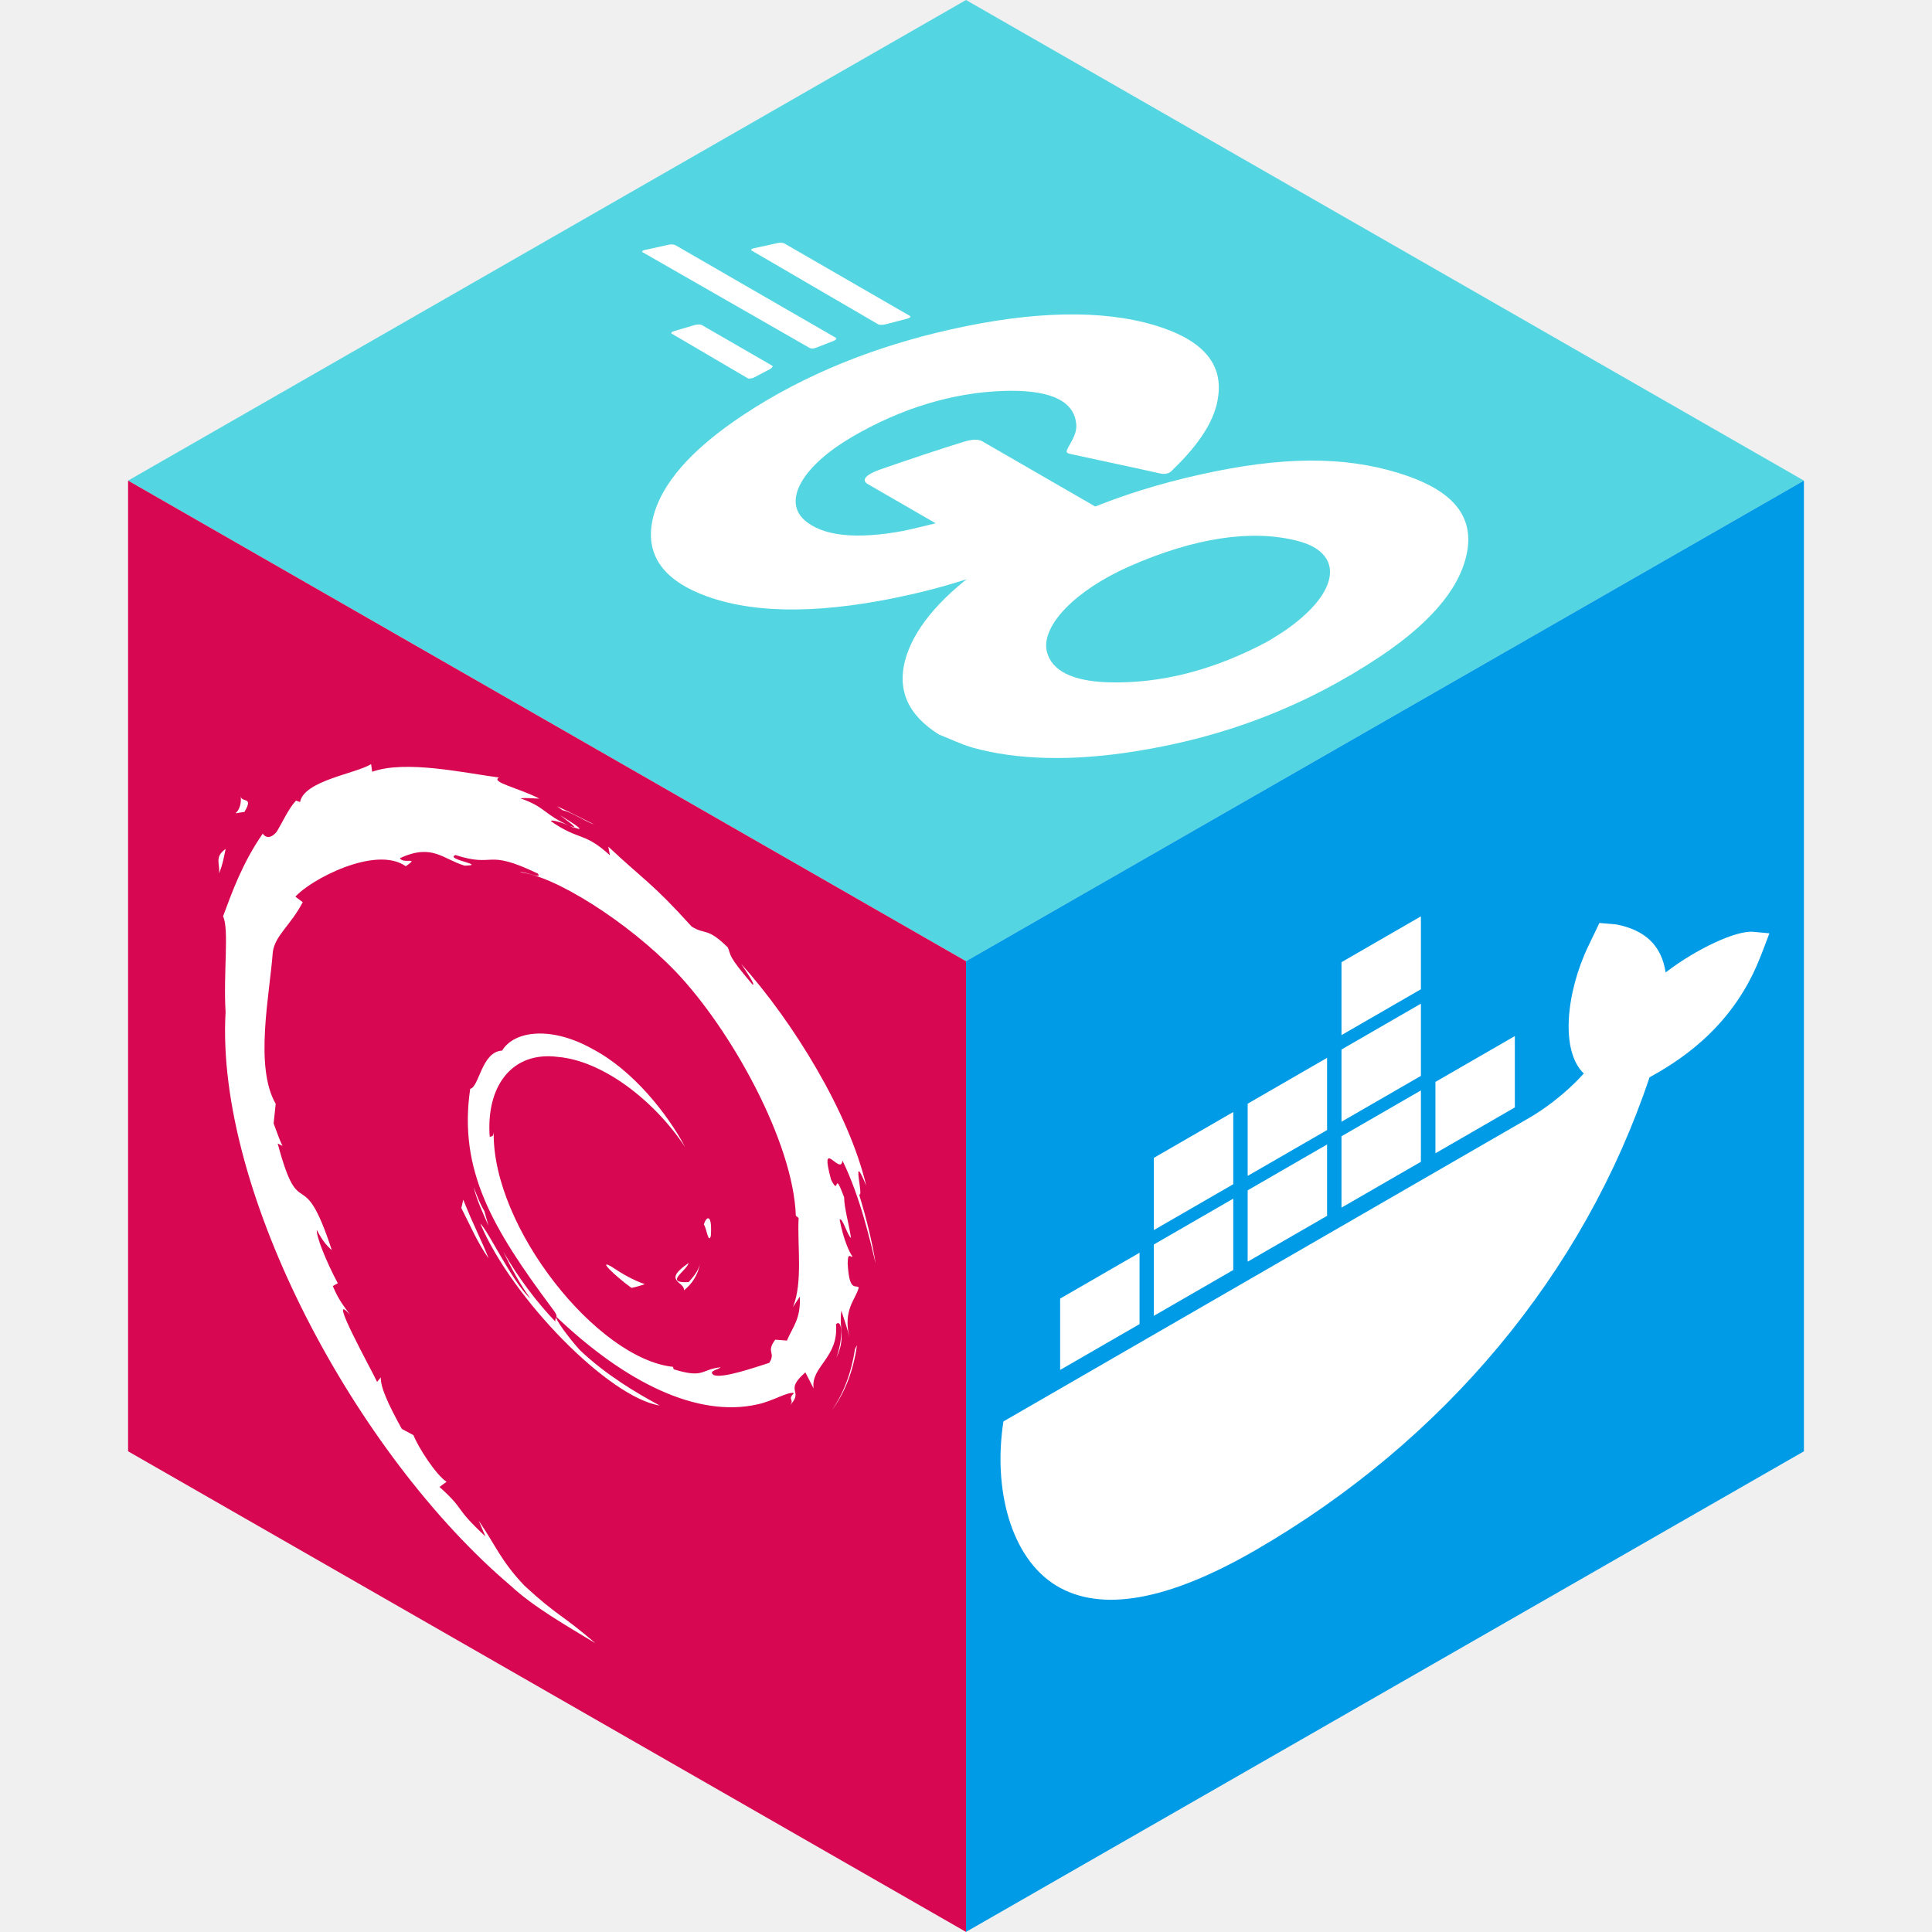
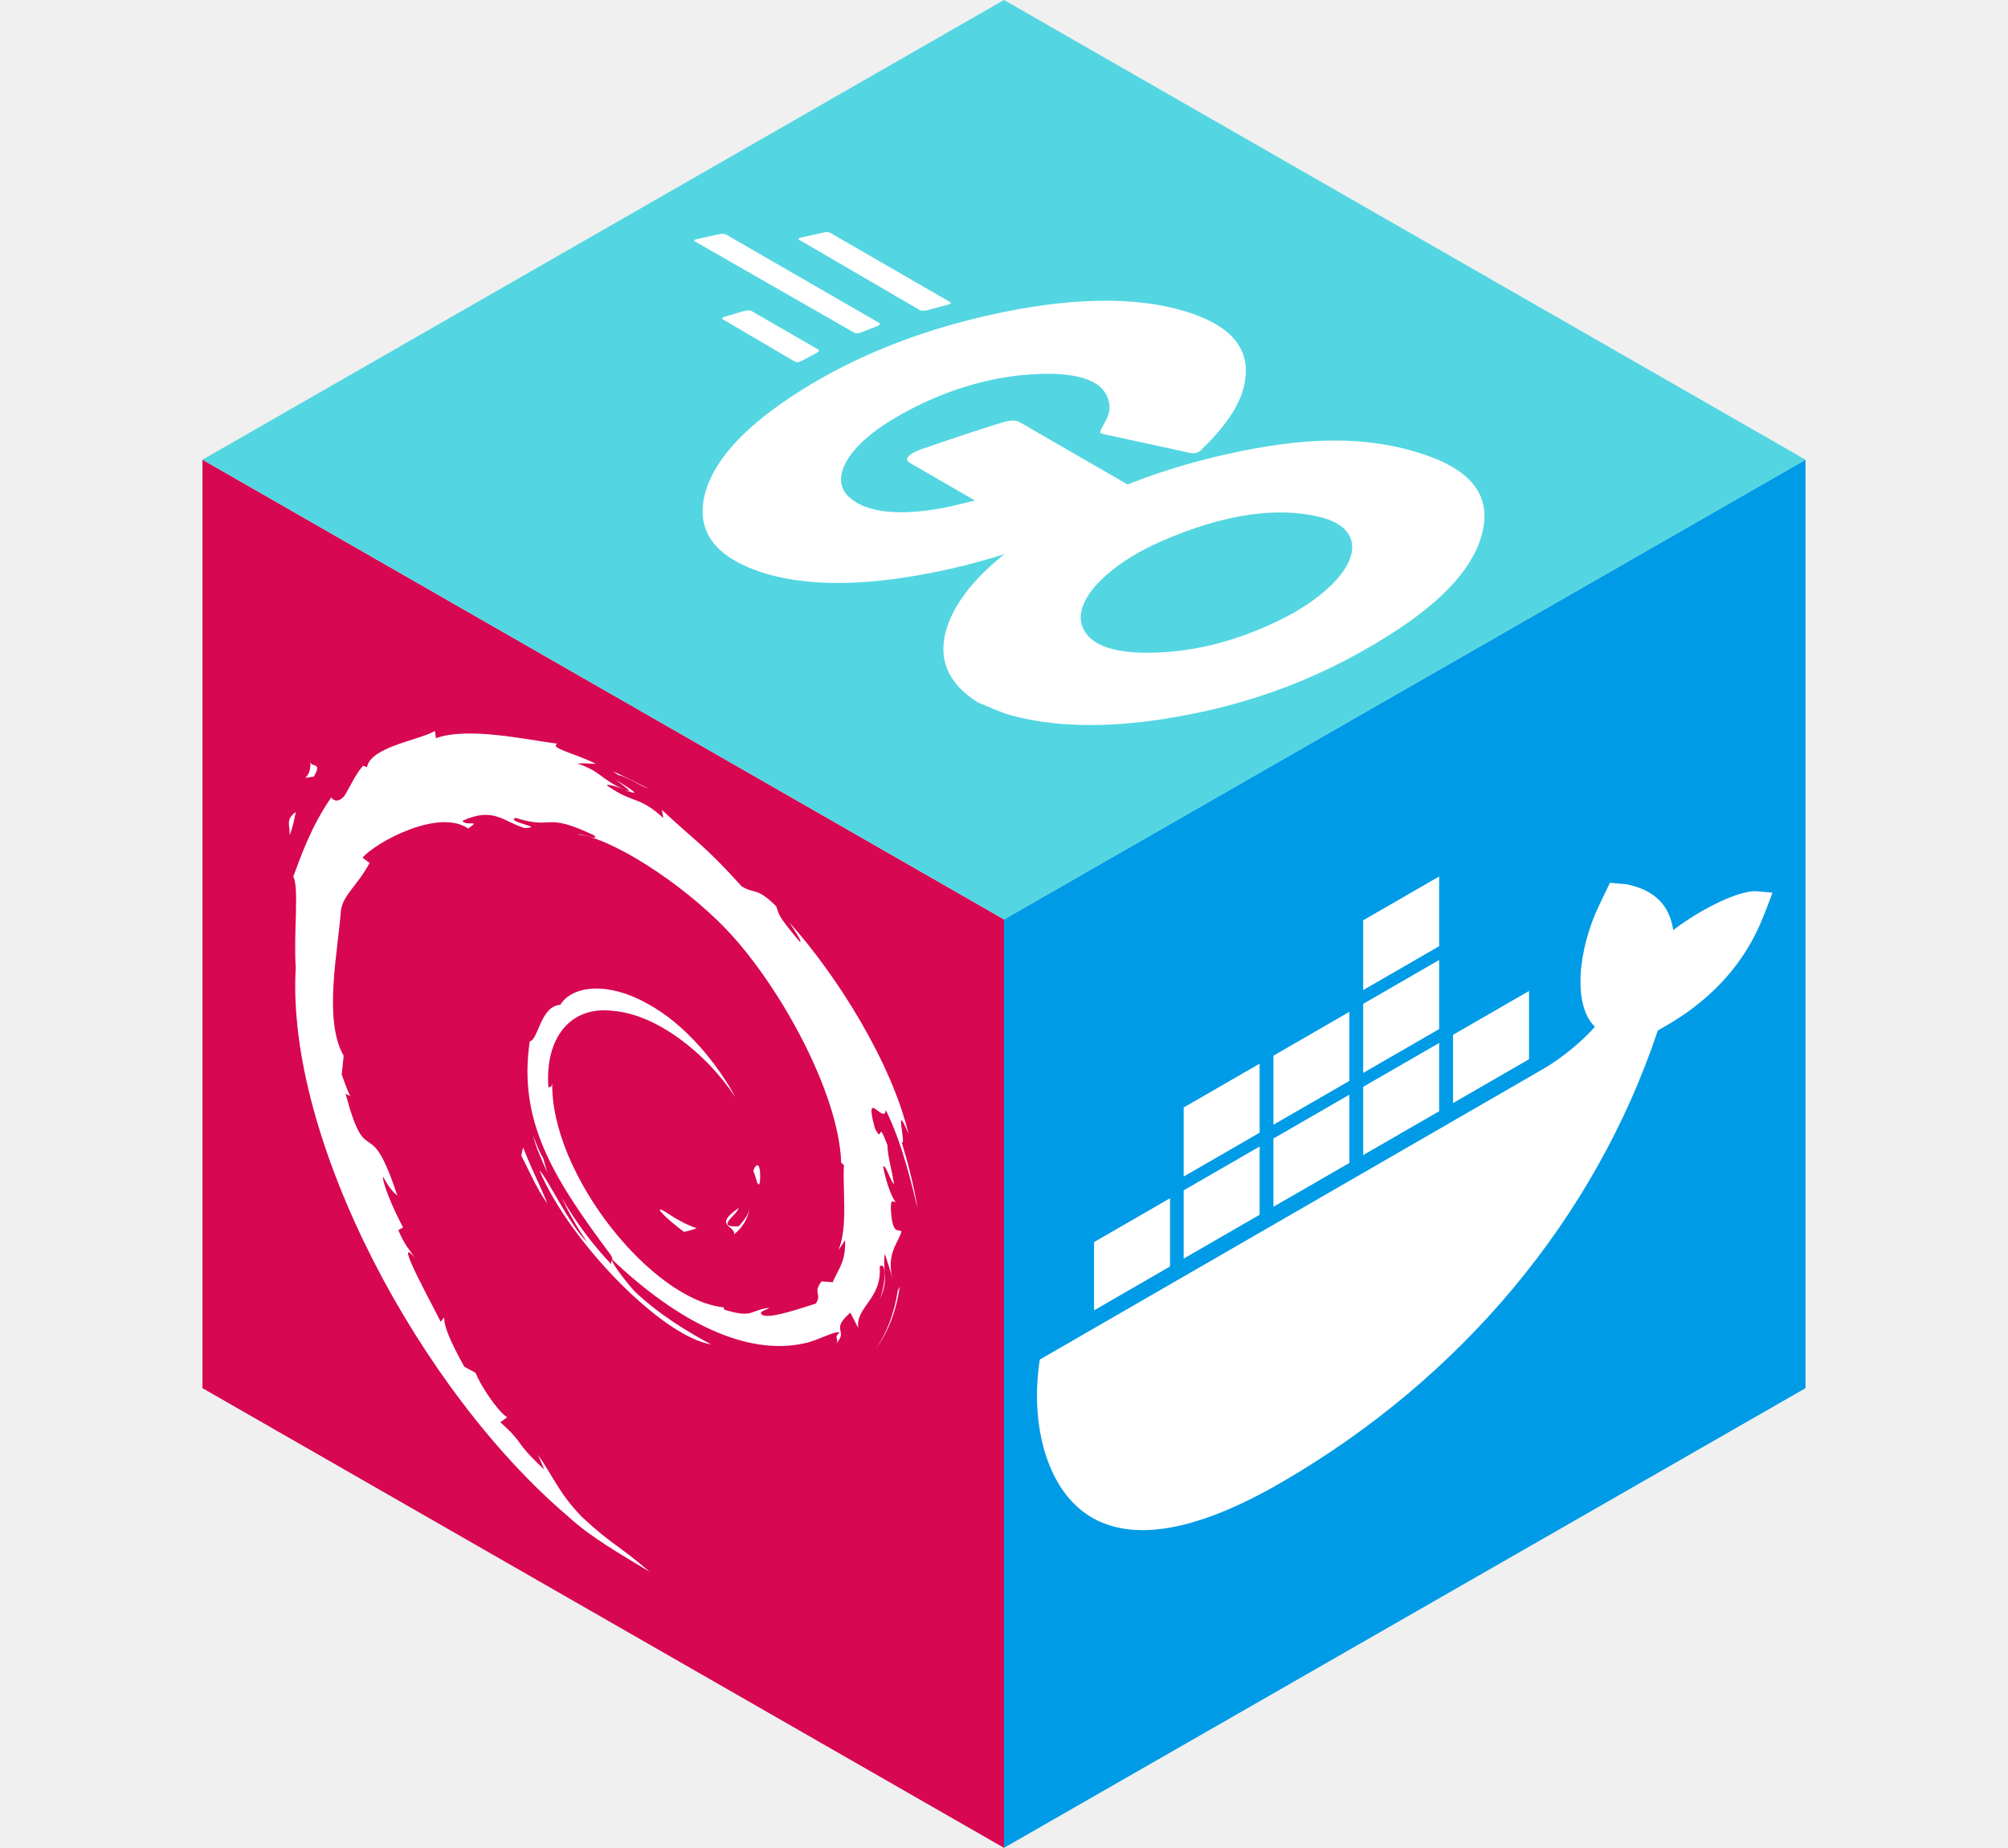
- <svg xmlns="http://www.w3.org/2000/svg" width="165.924mm" height="165.916mm" viewBox="0 0 587.918 587.89" id="svg2" version="1.1">
+ <svg xmlns="http://www.w3.org/2000/svg" width="109.092mm" height="100.4mm" viewBox="0 0 386.546 355.748" id="svg2" version="1.1">
  <defs id="defs4" />
-   <g id="layer1" transform="translate(874.9217,-223.6184)">
-     <path d="M -325.98,369.87 -580.963,223.618 -835.945,369.87 -580.963,516.123 Z" style="fill:#53d6e1;fill-opacity:1;stroke:none;stroke-width:19.6;stroke-linejoin:round;stroke-miterlimit:4;stroke-dasharray:none;stroke-opacity:0" id="path4410" />
-     <g id="g4518" transform="matrix(1.06881,0.6170779,-1.851234,1.06881,-501.9484,167.0277)" style="fill:#ffffff;fill-opacity:1;stroke:none;stroke-width:1.403;stroke-miterlimit:4;stroke-dasharray:none;stroke-opacity:1">
-       <g id="g4520" style="fill:#ffffff;fill-opacity:1;stroke:none;stroke-width:1.403;stroke-miterlimit:4;stroke-dasharray:none;stroke-opacity:1">
-         <g id="g4522" style="fill:#ffffff;fill-opacity:1;stroke:none;stroke-width:1.403;stroke-miterlimit:4;stroke-dasharray:none;stroke-opacity:1">
-           <g id="g4524" style="fill:#ffffff;fill-opacity:1;stroke:none;stroke-width:1.403;stroke-miterlimit:4;stroke-dasharray:none;stroke-opacity:1">
-             <path id="path4526" d="m 40.2,101.1 c -0.4,0 -0.5,-0.2 -0.3,-0.5 L 42,97.9 c 0.2,-0.3 0.7,-0.5 1.1,-0.5 l 35.7,0 c 0.4,0 0.5,0.3 0.3,0.6 l -1.7,2.6 c -0.2,0.3 -0.7,0.6 -1,0.6 l -36.2,-0.1 z" style="fill:#ffffff;fill-opacity:1;stroke:none;stroke-width:1.403;stroke-miterlimit:4;stroke-dasharray:none;stroke-opacity:1" />
+   <g id="layer1" transform="translate(784.2074,-300.047)">
+     <g id="g4208" transform="matrix(0.6051256,0,0,0.6051256,-239.3791,164.7298)">
+       <path id="path4412" style="fill:#d70751;fill-opacity:1;stroke:none;stroke-width:9.6;stroke-linejoin:round;stroke-miterlimit:4;stroke-dasharray:none;stroke-opacity:1" d="m -580.963,516.123 -254.983,-146.252 0,295.386 254.983,146.252 z" />
+       <path id="path4414" style="fill:#009be7;fill-opacity:1;stroke:none;stroke-width:5;stroke-linejoin:round;stroke-miterlimit:4;stroke-dasharray:none;stroke-opacity:0" d="m -325.98,369.871 -254.983,146.252 0,295.386 254.983,-146.252 z" />
+       <g id="g4171">
+         <path d="M -325.98,369.87 -580.963,223.618 -835.945,369.87 -580.963,516.123 Z" style="fill:#53d6e1;fill-opacity:1;stroke:none;stroke-width:19.6;stroke-linejoin:round;stroke-miterlimit:4;stroke-dasharray:none;stroke-opacity:0" id="path4410" />
+         <g id="g4518" transform="matrix(1.06881,0.6170779,-1.851234,1.06881,-501.9484,167.0277)" style="fill:#ffffff;fill-opacity:1;stroke:none;stroke-width:1.403;stroke-miterlimit:4;stroke-dasharray:none;stroke-opacity:1">
+           <g id="g4520" style="fill:#ffffff;fill-opacity:1;stroke:none;stroke-width:1.403;stroke-miterlimit:4;stroke-dasharray:none;stroke-opacity:1">
+             <g id="g4522" style="fill:#ffffff;fill-opacity:1;stroke:none;stroke-width:1.403;stroke-miterlimit:4;stroke-dasharray:none;stroke-opacity:1">
+               <g id="g4524" style="fill:#ffffff;fill-opacity:1;stroke:none;stroke-width:1.403;stroke-miterlimit:4;stroke-dasharray:none;stroke-opacity:1">
+                 <path id="path4526" d="m 40.2,101.1 c -0.4,0 -0.5,-0.2 -0.3,-0.5 L 42,97.9 c 0.2,-0.3 0.7,-0.5 1.1,-0.5 l 35.7,0 c 0.4,0 0.5,0.3 0.3,0.6 l -1.7,2.6 c -0.2,0.3 -0.7,0.6 -1,0.6 l -36.2,-0.1 z" style="fill:#ffffff;fill-opacity:1;stroke:none;stroke-width:1.403;stroke-miterlimit:4;stroke-dasharray:none;stroke-opacity:1" />
+               </g>
+             </g>
          </g>
-         </g>
-       </g>
-       <g id="g4528" style="fill:#ffffff;fill-opacity:1;stroke:none;stroke-width:1.403;stroke-miterlimit:4;stroke-dasharray:none;stroke-opacity:1">
-         <g id="g4530" style="fill:#ffffff;fill-opacity:1;stroke:none;stroke-width:1.403;stroke-miterlimit:4;stroke-dasharray:none;stroke-opacity:1">
-           <g id="g4532" style="fill:#ffffff;fill-opacity:1;stroke:none;stroke-width:1.403;stroke-miterlimit:4;stroke-dasharray:none;stroke-opacity:1">
-             <path id="path4534" d="m 25.1,110.3 c -0.4,0 -0.5,-0.2 -0.3,-0.5 l 2.1,-2.7 c 0.2,-0.3 0.7,-0.5 1.1,-0.5 l 45.6,0 c 0.4,0 0.6,0.3 0.5,0.6 l -0.8,2.4 c -0.1,0.4 -0.5,0.6 -0.9,0.6 l -47.3,0.1 z" style="fill:#ffffff;fill-opacity:1;stroke:none;stroke-width:1.403;stroke-miterlimit:4;stroke-dasharray:none;stroke-opacity:1" />
+           <g id="g4528" style="fill:#ffffff;fill-opacity:1;stroke:none;stroke-width:1.403;stroke-miterlimit:4;stroke-dasharray:none;stroke-opacity:1">
+             <g id="g4530" style="fill:#ffffff;fill-opacity:1;stroke:none;stroke-width:1.403;stroke-miterlimit:4;stroke-dasharray:none;stroke-opacity:1">
+               <g id="g4532" style="fill:#ffffff;fill-opacity:1;stroke:none;stroke-width:1.403;stroke-miterlimit:4;stroke-dasharray:none;stroke-opacity:1">
+                 <path id="path4534" d="m 25.1,110.3 c -0.4,0 -0.5,-0.2 -0.3,-0.5 l 2.1,-2.7 c 0.2,-0.3 0.7,-0.5 1.1,-0.5 l 45.6,0 c 0.4,0 0.6,0.3 0.5,0.6 l -0.8,2.4 c -0.1,0.4 -0.5,0.6 -0.9,0.6 l -47.3,0.1 z" style="fill:#ffffff;fill-opacity:1;stroke:none;stroke-width:1.403;stroke-miterlimit:4;stroke-dasharray:none;stroke-opacity:1" />
+               </g>
+             </g>
          </g>
-         </g>
-       </g>
-       <g id="g4536" style="fill:#ffffff;fill-opacity:1;stroke:none;stroke-width:1.403;stroke-miterlimit:4;stroke-dasharray:none;stroke-opacity:1">
-         <g id="g4538" style="fill:#ffffff;fill-opacity:1;stroke:none;stroke-width:1.403;stroke-miterlimit:4;stroke-dasharray:none;stroke-opacity:1">
-           <g id="g4540" style="fill:#ffffff;fill-opacity:1;stroke:none;stroke-width:1.403;stroke-miterlimit:4;stroke-dasharray:none;stroke-opacity:1">
-             <path id="path4542" d="m 49.3,119.5 c -0.4,0 -0.5,-0.3 -0.3,-0.6 l 1.4,-2.5 c 0.2,-0.3 0.6,-0.6 1,-0.6 l 20,0 c 0.4,0 0.6,0.3 0.6,0.7 l -0.2,2.4 c 0,0.4 -0.4,0.7 -0.7,0.7 l -21.8,-0.1 z" style="fill:#ffffff;fill-opacity:1;stroke:none;stroke-width:1.403;stroke-miterlimit:4;stroke-dasharray:none;stroke-opacity:1" />
+           <g id="g4536" style="fill:#ffffff;fill-opacity:1;stroke:none;stroke-width:1.403;stroke-miterlimit:4;stroke-dasharray:none;stroke-opacity:1">
+             <g id="g4538" style="fill:#ffffff;fill-opacity:1;stroke:none;stroke-width:1.403;stroke-miterlimit:4;stroke-dasharray:none;stroke-opacity:1">
+               <g id="g4540" style="fill:#ffffff;fill-opacity:1;stroke:none;stroke-width:1.403;stroke-miterlimit:4;stroke-dasharray:none;stroke-opacity:1">
+                 <path id="path4542" d="m 49.3,119.5 c -0.4,0 -0.5,-0.3 -0.3,-0.6 l 1.4,-2.5 c 0.2,-0.3 0.6,-0.6 1,-0.6 l 20,0 c 0.4,0 0.6,0.3 0.6,0.7 l -0.2,2.4 c 0,0.4 -0.4,0.7 -0.7,0.7 l -21.8,-0.1 z" style="fill:#ffffff;fill-opacity:1;stroke:none;stroke-width:1.403;stroke-miterlimit:4;stroke-dasharray:none;stroke-opacity:1" />
+               </g>
+             </g>
          </g>
-         </g>
-       </g>
-       <g id="g4544" style="fill:#ffffff;fill-opacity:1;stroke:none;stroke-width:1.403;stroke-miterlimit:4;stroke-dasharray:none;stroke-opacity:1">
-         <g id="CXHf1q_5_" style="fill:#ffffff;fill-opacity:1;stroke:none;stroke-width:1.403;stroke-miterlimit:4;stroke-dasharray:none;stroke-opacity:1">
-           <g id="g4547" style="fill:#ffffff;fill-opacity:1;stroke:none;stroke-width:1.403;stroke-miterlimit:4;stroke-dasharray:none;stroke-opacity:1">
-             <g id="g4549" style="fill:#ffffff;fill-opacity:1;stroke:none;stroke-width:1.403;stroke-miterlimit:4;stroke-dasharray:none;stroke-opacity:1">
-               <path id="path4551" d="m 153.1,99.3 c -6.3,1.6 -10.6,2.8 -16.8,4.4 -1.5,0.4 -1.6,0.5 -2.9,-1 -1.5,-1.7 -2.6,-2.8 -4.7,-3.8 -6.3,-3.1 -12.4,-2.2 -18.1,1.5 -6.8,4.4 -10.3,10.9 -10.2,19 0.1,8 5.6,14.6 13.5,15.7 6.8,0.9 12.5,-1.5 17,-6.6 0.9,-1.1 1.7,-2.3 2.7,-3.7 -3.6,0 -8.1,0 -19.3,0 -2.1,0 -2.6,-1.3 -1.9,-3 1.3,-3.1 3.7,-8.3 5.1,-10.9 0.3,-0.6 1,-1.6 2.5,-1.6 5.1,0 23.9,0 36.4,0 -0.2,2.7 -0.2,5.4 -0.6,8.1 -1.1,7.2 -3.8,13.8 -8.2,19.6 -7.2,9.5 -16.6,15.4 -28.5,17 -9.8,1.3 -18.9,-0.6 -26.9,-6.6 -7.4,-5.6 -11.6,-13 -12.7,-22.2 -1.3,-10.9 1.9,-20.7 8.5,-29.3 7.1,-9.3 16.5,-15.2 28,-17.3 9.4,-1.7 18.4,-0.6 26.5,4.9 5.3,3.5 9.1,8.3 11.6,14.1 0.6,0.9 0.2,1.4 -1,1.7 z" style="fill:#ffffff;fill-opacity:1;stroke:none;stroke-width:1.403;stroke-miterlimit:4;stroke-dasharray:none;stroke-opacity:1" />
-             </g>
-             <g id="g4553" style="fill:#ffffff;fill-opacity:1;stroke:none;stroke-width:1.403;stroke-miterlimit:4;stroke-dasharray:none;stroke-opacity:1">
-               <path id="path4555" d="m 186.2,154.6 c -9.1,-0.2 -17.4,-2.8 -24.4,-8.8 -5.9,-5.1 -9.6,-11.6 -10.8,-19.3 -1.8,-11.3 1.3,-21.3 8.1,-30.2 7.3,-9.6 16.1,-14.6 28,-16.7 10.2,-1.8 19.8,-0.8 28.5,5.1 7.9,5.4 12.8,12.7 14.1,22.3 1.7,13.5 -2.2,24.5 -11.5,33.9 -6.6,6.7 -14.7,10.9 -24,12.8 -2.7,0.5 -5.4,0.6 -8,0.9 z M 210,114.2 c -0.1,-1.3 -0.1,-2.3 -0.3,-3.3 -1.8,-9.9 -10.9,-15.5 -20.4,-13.3 -9.3,2.1 -15.3,8 -17.5,17.4 -1.8,7.8 2,15.7 9.2,18.9 5.5,2.4 11,2.1 16.3,-0.6 7.9,-4.1 12.2,-10.5 12.7,-19.1 z" style="fill:#ffffff;fill-opacity:1;stroke:none;stroke-width:1.403;stroke-miterlimit:4;stroke-dasharray:none;stroke-opacity:1" />
+           <g id="g4544" style="fill:#ffffff;fill-opacity:1;stroke:none;stroke-width:1.403;stroke-miterlimit:4;stroke-dasharray:none;stroke-opacity:1">
+             <g id="CXHf1q_5_" style="fill:#ffffff;fill-opacity:1;stroke:none;stroke-width:1.403;stroke-miterlimit:4;stroke-dasharray:none;stroke-opacity:1">
+               <g id="g4547" style="fill:#ffffff;fill-opacity:1;stroke:none;stroke-width:1.403;stroke-miterlimit:4;stroke-dasharray:none;stroke-opacity:1">
+                 <g id="g4549" style="fill:#ffffff;fill-opacity:1;stroke:none;stroke-width:1.403;stroke-miterlimit:4;stroke-dasharray:none;stroke-opacity:1">
+                   <path id="path4551" d="m 153.1,99.3 c -6.3,1.6 -10.6,2.8 -16.8,4.4 -1.5,0.4 -1.6,0.5 -2.9,-1 -1.5,-1.7 -2.6,-2.8 -4.7,-3.8 -6.3,-3.1 -12.4,-2.2 -18.1,1.5 -6.8,4.4 -10.3,10.9 -10.2,19 0.1,8 5.6,14.6 13.5,15.7 6.8,0.9 12.5,-1.5 17,-6.6 0.9,-1.1 1.7,-2.3 2.7,-3.7 -3.6,0 -8.1,0 -19.3,0 -2.1,0 -2.6,-1.3 -1.9,-3 1.3,-3.1 3.7,-8.3 5.1,-10.9 0.3,-0.6 1,-1.6 2.5,-1.6 5.1,0 23.9,0 36.4,0 -0.2,2.7 -0.2,5.4 -0.6,8.1 -1.1,7.2 -3.8,13.8 -8.2,19.6 -7.2,9.5 -16.6,15.4 -28.5,17 -9.8,1.3 -18.9,-0.6 -26.9,-6.6 -7.4,-5.6 -11.6,-13 -12.7,-22.2 -1.3,-10.9 1.9,-20.7 8.5,-29.3 7.1,-9.3 16.5,-15.2 28,-17.3 9.4,-1.7 18.4,-0.6 26.5,4.9 5.3,3.5 9.1,8.3 11.6,14.1 0.6,0.9 0.2,1.4 -1,1.7 z" style="fill:#ffffff;fill-opacity:1;stroke:none;stroke-width:1.403;stroke-miterlimit:4;stroke-dasharray:none;stroke-opacity:1" />
+                 </g>
+                 <g id="g4553" style="fill:#ffffff;fill-opacity:1;stroke:none;stroke-width:1.403;stroke-miterlimit:4;stroke-dasharray:none;stroke-opacity:1">
+                   <path id="path4555" d="m 186.2,154.6 c -9.1,-0.2 -17.4,-2.8 -24.4,-8.8 -5.9,-5.1 -9.6,-11.6 -10.8,-19.3 -1.8,-11.3 1.3,-21.3 8.1,-30.2 7.3,-9.6 16.1,-14.6 28,-16.7 10.2,-1.8 19.8,-0.8 28.5,5.1 7.9,5.4 12.8,12.7 14.1,22.3 1.7,13.5 -2.2,24.5 -11.5,33.9 -6.6,6.7 -14.7,10.9 -24,12.8 -2.7,0.5 -5.4,0.6 -8,0.9 z M 210,114.2 c -0.1,-1.3 -0.1,-2.3 -0.3,-3.3 -1.8,-9.9 -10.9,-15.5 -20.4,-13.3 -9.3,2.1 -15.3,8 -17.5,17.4 -1.8,7.8 2,15.7 9.2,18.9 5.5,2.4 11,2.1 16.3,-0.6 7.9,-4.1 12.2,-10.5 12.7,-19.1 z" style="fill:#ffffff;fill-opacity:1;stroke:none;stroke-width:1.403;stroke-miterlimit:4;stroke-dasharray:none;stroke-opacity:1" />
+                 </g>
+               </g>
            </g>
          </g>
        </g>
+         <g id="g5105" transform="matrix(1,0.5773503,0,1,-753.452,509.7126)" style="fill:#ffffff;fill-opacity:1;stroke:none;stroke-width:9.6;stroke-miterlimit:4;stroke-dasharray:none;stroke-opacity:1">
+           <path id="path5107" d="m 64.525,62.053 c -4.125,0.058 0.78,2.125 6.165,2.954 1.488,-1.161 2.838,-2.336 4.04,-3.479 -3.354,0.821 -6.765,0.838 -10.205,0.525" style="fill:#ffffff;fill-opacity:1;stroke:none;stroke-width:9.6;stroke-miterlimit:4;stroke-dasharray:none;stroke-opacity:1" />
+           <path id="path5109" d="m 86.665,56.533 c 2.457,-3.389 4.246,-7.102 4.878,-10.939 -0.551,2.736 -2.035,5.099 -3.435,7.592 -7.711,4.854 -0.726,-2.883 -0.004,-5.824 -8.29,10.436 -1.138,6.257 -1.439,9.171" style="fill:#ffffff;fill-opacity:1;stroke:none;stroke-width:9.6;stroke-miterlimit:4;stroke-dasharray:none;stroke-opacity:1" />
+           <path id="path5111" d="m 94.839,35.268 c 0.497,-7.428 -1.462,-5.08 -2.121,-2.245 0.766,0.4 1.377,5.237 2.121,2.245" style="fill:#ffffff;fill-opacity:1;stroke:none;stroke-width:9.6;stroke-miterlimit:4;stroke-dasharray:none;stroke-opacity:1" />
+           <path id="path5113" d="m 48.883,-66.264 c 2.201,0.395 4.757,0.698 4.398,1.224 2.407,-0.528 2.954,-1.015 -4.398,-1.224" style="fill:#ffffff;fill-opacity:1;stroke:none;stroke-width:9.6;stroke-miterlimit:4;stroke-dasharray:none;stroke-opacity:1" />
+           <path id="path5115" d="m 53.281,-65.04 -1.556,0.32 1.448,-0.127 0.108,-0.193" style="fill:#ffffff;fill-opacity:1;stroke:none;stroke-width:9.6;stroke-miterlimit:4;stroke-dasharray:none;stroke-opacity:1" />
+           <path id="path5117" d="m 121.93,38.085 c 0.247,6.671 -1.95,9.907 -3.932,15.637 l -3.564,1.781 c -2.919,5.666 0.282,3.598 -1.807,8.105 -4.556,4.049 -13.823,12.67 -16.789,13.457 -2.163,-0.047 1.469,-2.554 1.943,-3.537 -6.097,4.188 -4.894,6.285 -14.217,8.83 L 83.291,81.751 C 60.29,92.569 28.344,71.129 28.765,41.875 28.519,43.732 28.067,43.268 27.557,44.019 26.371,28.967 34.509,13.849 48.232,7.676 61.659,1.03 77.395,3.758 87.012,12.72 81.73,5.8 71.217,-1.534 58.757,-0.848 46.549,-0.655 35.132,7.102 31.321,15.521 c -6.253,3.938 -6.979,15.177 -9.704,17.233 -3.665,26.943 6.896,38.583 24.762,52.275 2.812,1.896 0.792,2.184 1.173,3.627 C 41.616,85.877 36.18,81.68 31.711,76.542 c 2.372,3.473 4.931,6.847 8.239,9.499 -5.596,-1.897 -13.074,-13.563 -15.256,-14.038 9.647,17.274 39.142,30.295 54.587,23.836 -7.146,0.263 -16.226,0.146 -24.256,-2.822 -3.371,-1.734 -7.958,-5.331 -7.14,-6.003 21.079,7.875 42.854,5.965 61.09,-8.655 4.641,-3.614 9.709,-9.761 11.173,-9.846 -2.206,3.317 0.377,1.596 -1.318,4.523 4.625,-7.456 -2.008,-3.035 4.779,-12.877 l 2.507,3.453 c -0.931,-6.188 7.687,-13.704 6.813,-23.492 1.975,-2.994 2.206,3.22 0.107,10.107 2.912,-7.64 0.767,-8.867 1.516,-15.171 0.81,2.118 1.867,4.37 2.412,6.606 -1.895,-7.382 1.948,-12.433 2.898,-16.724 -0.937,-0.415 -2.928,3.264 -3.383,-5.457 0.065,-3.788 1.054,-1.985 1.435,-2.917 -0.744,-0.427 -2.694,-3.33 -3.88,-8.9 0.86,-1.308 2.3,3.393 3.47,3.586 -0.753,-4.429 -2.049,-7.805 -2.103,-11.202 -3.421,-7.149 -1.211,0.953 -3.985,-3.069 -3.641,-11.357 3.021,-2.637 3.47,-7.796 5.52,7.995 8.667,20.387 10.11,25.519 -1.103,-6.258 -2.883,-12.32 -5.058,-18.185 1.677,0.705 -2.699,-12.875 2.18,-3.882 -5.21,-19.172 -22.302,-37.087 -38.025,-45.493 1.924,1.76 4.354,3.971 3.481,4.317 -7.819,-4.656 -6.444,-5.018 -7.565,-6.985 -6.369,-2.591 -6.788,0.208 -11.007,0.004 -12.005,-6.368 -14.318,-5.69 -25.368,-9.681 l 0.502,2.349 c -7.953,-2.649 -9.265,1.005 -17.862,0.009 -0.523,-0.409 2.753,-1.479 5.452,-1.871 -7.69,1.015 -7.329,-1.515 -14.854,0.279 1.855,-1.301 3.815,-2.162 5.793,-3.269 -6.271,0.381 -14.971,3.649 -12.286,0.677 -10.235,4.569 -28.403,10.976 -38.597,20.535 l -0.321,-2.142 c -4.672,5.608 -20.371,16.748 -21.622,24.011 l -1.249,0.291 c -2.431,4.116 -4.004,8.781 -5.932,13.016 -3.18,5.417 -4.661,2.085 -4.208,2.934 -6.253,12.679 -9.359,23.332 -12.043,32.069 1.912,2.858 0.046,17.206 0.769,28.688 -3.141,56.709 39.8,111.77 86.737,124.48 6.88,2.459 17.11,2.364 25.813,2.618 -10.268,-2.937 -11.595,-1.556 -21.595,-5.044 -7.215,-3.398 -8.797,-7.277 -13.907,-11.711 l 2.022,3.573 c -10.021,-3.547 -5.829,-4.39 -13.982,-6.972 l 2.16,-2.82 C 11.175,156.251 5.82,151.022 4.355,148.126 l -3.553,0.14 c -4.27,-5.269 -6.545,-9.063 -6.379,-12.005 l -1.148,2.047 c -1.301,-2.235 -15.709,-19.759 -8.234,-15.679 -1.389,-1.271 -3.235,-2.067 -5.237,-5.703 l 1.522,-1.739 c -3.597,-4.627 -6.621,-10.562 -6.391,-12.536 1.919,2.592 3.25,3.075 4.568,3.52 -9.083,-22.539 -9.593,-1.242 -16.474,-22.942 l 1.456,-0.116 c -1.116,-1.682 -1.793,-3.506 -2.69,-5.298 l 0.633,-6.313 C -44.113,63.94 -39.401,39.351 -38.459,25.865 -37.804,20.38 -33,14.543 -29.345,5.388 l -2.227,-0.384 c 4.256,-7.423 24.301,-29.814 33.583,-28.662 4.499,-5.649 -0.892,-0.02 -1.772,-1.443 9.878,-10.223 12.984,-7.222 19.65,-9.061 7.19,-4.268 -6.17,1.664 -2.761,-1.628 12.427,-3.174 8.808,-7.216 25.021,-8.828 1.71,0.973 -3.969,1.503 -5.395,2.766 10.354,-5.066 32.769,-3.914 47.326,2.811 16.895,7.896 35.873,31.232 36.622,53.189 l 0.852,0.229 c -0.431,8.729 1.336,18.822 -1.727,28.094 l 2.1,-4.385" style="fill:#ffffff;fill-opacity:1;stroke:none;stroke-width:9.6;stroke-miterlimit:4;stroke-dasharray:none;stroke-opacity:1" />
+           <path id="path5119" d="m 19.5,67.715 -0.578,2.893 c 2.71,3.683 4.861,7.673 8.323,10.552 -2.49,-4.863 -4.341,-6.872 -7.745,-13.445" style="fill:#ffffff;fill-opacity:1;stroke:none;stroke-width:9.6;stroke-miterlimit:4;stroke-dasharray:none;stroke-opacity:1" />
+           <path id="path5121" d="m 25.909,67.464 c -1.435,-1.587 -2.284,-3.497 -3.235,-5.4 0.909,3.345 2.771,6.219 4.504,9.143 l -1.269,-3.743" style="fill:#ffffff;fill-opacity:1;stroke:none;stroke-width:9.6;stroke-miterlimit:4;stroke-dasharray:none;stroke-opacity:1" />
+           <path id="path5123" d="m 139.32,42.814 -0.605,1.52 c -1.111,7.892 -3.511,15.701 -7.189,22.941 4.06,-7.639 6.69,-15.995 7.79,-24.461" style="fill:#ffffff;fill-opacity:1;stroke:none;stroke-width:9.6;stroke-miterlimit:4;stroke-dasharray:none;stroke-opacity:1" />
+           <path id="path5125" d="m 49.698,-68.243 c 2.789,-1.022 6.855,-0.56 9.814,-1.233 -3.855,0.324 -7.693,0.517 -11.484,1.005 l 1.67,0.228" style="fill:#ffffff;fill-opacity:1;stroke:none;stroke-width:9.6;stroke-miterlimit:4;stroke-dasharray:none;stroke-opacity:1" />
+           <path id="path5127" d="m -48.219,-16.176 c 0.642,5.951 -4.477,8.26 1.134,4.337 3.007,-6.773 -1.175,-1.87 -1.134,-4.337" style="fill:#ffffff;fill-opacity:1;stroke:none;stroke-width:9.6;stroke-miterlimit:4;stroke-dasharray:none;stroke-opacity:1" />
+           <path id="path5129" d="m -54.812,11.362 c 1.292,-3.967 1.526,-6.349 2.02,-8.645 -3.571,4.566 -1.643,5.539 -2.02,8.645" style="fill:#ffffff;fill-opacity:1;stroke:none;stroke-width:9.6;stroke-miterlimit:4;stroke-dasharray:none;stroke-opacity:1" />
+         </g>
+         <path id="path5216" d="m -442.533,577.154 -24.165,13.951 0,-21.715 24.165,-13.951 0,21.715 z m 0,-74.687 -24.165,13.951 0,22.19 24.165,-13.951 0,-22.19 z m 28.588,36.43 -24.165,13.951 0,21.715 24.165,-13.951 0,-21.715 z m -57.139,6.631 -24.165,13.951 0,21.971 24.165,-13.951 0,-21.971 z m 28.551,-16.484 -24.165,13.951 0,21.971 24.165,-13.951 0,-21.971 z m 101.191,-21.865 c -5.264,-0.507 -17.401,5.221 -26.724,12.358 -1.206,-8.077 -6.105,-12.89 -15.025,-14.612 l -5.118,-0.445 -3.4,7.081 c -6.727,14.047 -8.554,31.845 -1.353,38.728 -3.18,3.554 -9.432,9.503 -17.694,14.127 l -158.916,91.75 c -3.18,20.407 2.12,41.475 16.085,49.973 13.563,8.218 33.889,4.635 60.466,-10.709 57.542,-33.222 100.131,-84.315 120.055,-143.964 7.823,-4.371 24.713,-14.232 33.377,-35.794 0.548,-1.231 2.413,-6.219 3.107,-8.045 l -4.862,-0.446 z m -186.846,97.676 -24.128,13.93 0,21.715 24.165,-13.951 0,-21.715 z m 28.551,-16.484 -24.165,13.951 0,21.715 24.165,-13.951 0,-21.715 z m 28.551,-16.484 -24.165,13.951 0,21.715 24.165,-13.951 0,-21.715 z m -28.551,-9.874 -24.165,13.951 0,21.971 24.165,-13.951 0,-21.971 z" style="fill:#ffffff;fill-opacity:1" />
      </g>
    </g>
-     <path d="m -580.963,516.123 -254.983,-146.252 0,295.386 254.983,146.252 z" style="fill:#d70751;fill-opacity:1;stroke:none;stroke-width:9.6;stroke-linejoin:round;stroke-miterlimit:4;stroke-dasharray:none;stroke-opacity:1" id="path4412" />
-     <g id="g5105" transform="matrix(1,0.5773503,0,1,-753.452,509.7126)" style="fill:#ffffff;fill-opacity:1;stroke:none;stroke-width:9.6;stroke-miterlimit:4;stroke-dasharray:none;stroke-opacity:1">
-       <path id="path5107" d="m 64.525,62.053 c -4.125,0.058 0.78,2.125 6.165,2.954 1.488,-1.161 2.838,-2.336 4.04,-3.479 -3.354,0.821 -6.765,0.838 -10.205,0.525" style="fill:#ffffff;fill-opacity:1;stroke:none;stroke-width:9.6;stroke-miterlimit:4;stroke-dasharray:none;stroke-opacity:1" />
-       <path id="path5109" d="m 86.665,56.533 c 2.457,-3.389 4.246,-7.102 4.878,-10.939 -0.551,2.736 -2.035,5.099 -3.435,7.592 -7.711,4.854 -0.726,-2.883 -0.004,-5.824 -8.29,10.436 -1.138,6.257 -1.439,9.171" style="fill:#ffffff;fill-opacity:1;stroke:none;stroke-width:9.6;stroke-miterlimit:4;stroke-dasharray:none;stroke-opacity:1" />
-       <path id="path5111" d="m 94.839,35.268 c 0.497,-7.428 -1.462,-5.08 -2.121,-2.245 0.766,0.4 1.377,5.237 2.121,2.245" style="fill:#ffffff;fill-opacity:1;stroke:none;stroke-width:9.6;stroke-miterlimit:4;stroke-dasharray:none;stroke-opacity:1" />
-       <path id="path5113" d="m 48.883,-66.264 c 2.201,0.395 4.757,0.698 4.398,1.224 2.407,-0.528 2.954,-1.015 -4.398,-1.224" style="fill:#ffffff;fill-opacity:1;stroke:none;stroke-width:9.6;stroke-miterlimit:4;stroke-dasharray:none;stroke-opacity:1" />
-       <path id="path5115" d="m 53.281,-65.04 -1.556,0.32 1.448,-0.127 0.108,-0.193" style="fill:#ffffff;fill-opacity:1;stroke:none;stroke-width:9.6;stroke-miterlimit:4;stroke-dasharray:none;stroke-opacity:1" />
-       <path id="path5117" d="m 121.93,38.085 c 0.247,6.671 -1.95,9.907 -3.932,15.637 l -3.564,1.781 c -2.919,5.666 0.282,3.598 -1.807,8.105 -4.556,4.049 -13.823,12.67 -16.789,13.457 -2.163,-0.047 1.469,-2.554 1.943,-3.537 -6.097,4.188 -4.894,6.285 -14.217,8.83 L 83.291,81.751 C 60.29,92.569 28.344,71.129 28.765,41.875 28.519,43.732 28.067,43.268 27.557,44.019 26.371,28.967 34.509,13.849 48.232,7.676 61.659,1.03 77.395,3.758 87.012,12.72 81.73,5.8 71.217,-1.534 58.757,-0.848 46.549,-0.655 35.132,7.102 31.321,15.521 c -6.253,3.938 -6.979,15.177 -9.704,17.233 -3.665,26.943 6.896,38.583 24.762,52.275 2.812,1.896 0.792,2.184 1.173,3.627 C 41.616,85.877 36.18,81.68 31.711,76.542 c 2.372,3.473 4.931,6.847 8.239,9.499 -5.596,-1.897 -13.074,-13.563 -15.256,-14.038 9.647,17.274 39.142,30.295 54.587,23.836 -7.146,0.263 -16.226,0.146 -24.256,-2.822 -3.371,-1.734 -7.958,-5.331 -7.14,-6.003 21.079,7.875 42.854,5.965 61.09,-8.655 4.641,-3.614 9.709,-9.761 11.173,-9.846 -2.206,3.317 0.377,1.596 -1.318,4.523 4.625,-7.456 -2.008,-3.035 4.779,-12.877 l 2.507,3.453 c -0.931,-6.188 7.687,-13.704 6.813,-23.492 1.975,-2.994 2.206,3.22 0.107,10.107 2.912,-7.64 0.767,-8.867 1.516,-15.171 0.81,2.118 1.867,4.37 2.412,6.606 -1.895,-7.382 1.948,-12.433 2.898,-16.724 -0.937,-0.415 -2.928,3.264 -3.383,-5.457 0.065,-3.788 1.054,-1.985 1.435,-2.917 -0.744,-0.427 -2.694,-3.33 -3.88,-8.9 0.86,-1.308 2.3,3.393 3.47,3.586 -0.753,-4.429 -2.049,-7.805 -2.103,-11.202 -3.421,-7.149 -1.211,0.953 -3.985,-3.069 -3.641,-11.357 3.021,-2.637 3.47,-7.796 5.52,7.995 8.667,20.387 10.11,25.519 -1.103,-6.258 -2.883,-12.32 -5.058,-18.185 1.677,0.705 -2.699,-12.875 2.18,-3.882 -5.21,-19.172 -22.302,-37.087 -38.025,-45.493 1.924,1.76 4.354,3.971 3.481,4.317 -7.819,-4.656 -6.444,-5.018 -7.565,-6.985 -6.369,-2.591 -6.788,0.208 -11.007,0.004 -12.005,-6.368 -14.318,-5.69 -25.368,-9.681 l 0.502,2.349 c -7.953,-2.649 -9.265,1.005 -17.862,0.009 -0.523,-0.409 2.753,-1.479 5.452,-1.871 -7.69,1.015 -7.329,-1.515 -14.854,0.279 1.855,-1.301 3.815,-2.162 5.793,-3.269 -6.271,0.381 -14.971,3.649 -12.286,0.677 -10.235,4.569 -28.403,10.976 -38.597,20.535 l -0.321,-2.142 c -4.672,5.608 -20.371,16.748 -21.622,24.011 l -1.249,0.291 c -2.431,4.116 -4.004,8.781 -5.932,13.016 -3.18,5.417 -4.661,2.085 -4.208,2.934 -6.253,12.679 -9.359,23.332 -12.043,32.069 1.912,2.858 0.046,17.206 0.769,28.688 -3.141,56.709 39.8,111.77 86.737,124.48 6.88,2.459 17.11,2.364 25.813,2.618 -10.268,-2.937 -11.595,-1.556 -21.595,-5.044 -7.215,-3.398 -8.797,-7.277 -13.907,-11.711 l 2.022,3.573 c -10.021,-3.547 -5.829,-4.39 -13.982,-6.972 l 2.16,-2.82 C 11.175,156.251 5.82,151.022 4.355,148.126 l -3.553,0.14 c -4.27,-5.269 -6.545,-9.063 -6.379,-12.005 l -1.148,2.047 c -1.301,-2.235 -15.709,-19.759 -8.234,-15.679 -1.389,-1.271 -3.235,-2.067 -5.237,-5.703 l 1.522,-1.739 c -3.597,-4.627 -6.621,-10.562 -6.391,-12.536 1.919,2.592 3.25,3.075 4.568,3.52 -9.083,-22.539 -9.593,-1.242 -16.474,-22.942 l 1.456,-0.116 c -1.116,-1.682 -1.793,-3.506 -2.69,-5.298 l 0.633,-6.313 C -44.113,63.94 -39.401,39.351 -38.459,25.865 -37.804,20.38 -33,14.543 -29.345,5.388 l -2.227,-0.384 c 4.256,-7.423 24.301,-29.814 33.583,-28.662 4.499,-5.649 -0.892,-0.02 -1.772,-1.443 9.878,-10.223 12.984,-7.222 19.65,-9.061 7.19,-4.268 -6.17,1.664 -2.761,-1.628 12.427,-3.174 8.808,-7.216 25.021,-8.828 1.71,0.973 -3.969,1.503 -5.395,2.766 10.354,-5.066 32.769,-3.914 47.326,2.811 16.895,7.896 35.873,31.232 36.622,53.189 l 0.852,0.229 c -0.431,8.729 1.336,18.822 -1.727,28.094 l 2.1,-4.385" style="fill:#ffffff;fill-opacity:1;stroke:none;stroke-width:9.6;stroke-miterlimit:4;stroke-dasharray:none;stroke-opacity:1" />
-       <path id="path5119" d="m 19.5,67.715 -0.578,2.893 c 2.71,3.683 4.861,7.673 8.323,10.552 -2.49,-4.863 -4.341,-6.872 -7.745,-13.445" style="fill:#ffffff;fill-opacity:1;stroke:none;stroke-width:9.6;stroke-miterlimit:4;stroke-dasharray:none;stroke-opacity:1" />
-       <path id="path5121" d="m 25.909,67.464 c -1.435,-1.587 -2.284,-3.497 -3.235,-5.4 0.909,3.345 2.771,6.219 4.504,9.143 l -1.269,-3.743" style="fill:#ffffff;fill-opacity:1;stroke:none;stroke-width:9.6;stroke-miterlimit:4;stroke-dasharray:none;stroke-opacity:1" />
-       <path id="path5123" d="m 139.32,42.814 -0.605,1.52 c -1.111,7.892 -3.511,15.701 -7.189,22.941 4.06,-7.639 6.69,-15.995 7.79,-24.461" style="fill:#ffffff;fill-opacity:1;stroke:none;stroke-width:9.6;stroke-miterlimit:4;stroke-dasharray:none;stroke-opacity:1" />
-       <path id="path5125" d="m 49.698,-68.243 c 2.789,-1.022 6.855,-0.56 9.814,-1.233 -3.855,0.324 -7.693,0.517 -11.484,1.005 l 1.67,0.228" style="fill:#ffffff;fill-opacity:1;stroke:none;stroke-width:9.6;stroke-miterlimit:4;stroke-dasharray:none;stroke-opacity:1" />
-       <path id="path5127" d="m -48.219,-16.176 c 0.642,5.951 -4.477,8.26 1.134,4.337 3.007,-6.773 -1.175,-1.87 -1.134,-4.337" style="fill:#ffffff;fill-opacity:1;stroke:none;stroke-width:9.6;stroke-miterlimit:4;stroke-dasharray:none;stroke-opacity:1" />
-       <path id="path5129" d="m -54.812,11.362 c 1.292,-3.967 1.526,-6.349 2.02,-8.645 -3.571,4.566 -1.643,5.539 -2.02,8.645" style="fill:#ffffff;fill-opacity:1;stroke:none;stroke-width:9.6;stroke-miterlimit:4;stroke-dasharray:none;stroke-opacity:1" />
-     </g>
-     <path d="m -325.98,369.871 -254.983,146.252 0,295.386 254.983,-146.252 z" style="fill:#009be7;fill-opacity:1;stroke:none;stroke-width:5;stroke-linejoin:round;stroke-miterlimit:4;stroke-dasharray:none;stroke-opacity:0" id="path4414" />
-     <path id="path5216" d="m -442.533,577.154 -24.165,13.951 0,-21.715 24.165,-13.951 0,21.715 z m 0,-74.687 -24.165,13.951 0,22.19 24.165,-13.951 0,-22.19 z m 28.588,36.43 -24.165,13.951 0,21.715 24.165,-13.951 0,-21.715 z m -57.139,6.631 -24.165,13.951 0,21.971 24.165,-13.951 0,-21.971 z m 28.551,-16.484 -24.165,13.951 0,21.971 24.165,-13.951 0,-21.971 z m 101.191,-21.865 c -5.264,-0.507 -17.401,5.221 -26.724,12.358 -1.206,-8.077 -6.105,-12.89 -15.025,-14.612 l -5.118,-0.445 -3.4,7.081 c -6.727,14.047 -8.554,31.845 -1.353,38.728 -3.18,3.554 -9.432,9.503 -17.694,14.127 l -158.916,91.75 c -3.18,20.407 2.12,41.475 16.085,49.973 13.563,8.218 33.889,4.635 60.466,-10.709 57.542,-33.222 100.131,-84.315 120.055,-143.964 7.823,-4.371 24.713,-14.232 33.377,-35.794 0.548,-1.231 2.413,-6.219 3.107,-8.045 l -4.862,-0.446 z m -186.846,97.676 -24.128,13.93 0,21.715 24.165,-13.951 0,-21.715 z m 28.551,-16.484 -24.165,13.951 0,21.715 24.165,-13.951 0,-21.715 z m 28.551,-16.484 -24.165,13.951 0,21.715 24.165,-13.951 0,-21.715 z m -28.551,-9.874 -24.165,13.951 0,21.971 24.165,-13.951 0,-21.971 z" style="fill:#ffffff;fill-opacity:1" />
  </g>
  <style id="style4516" type="text/css">
	.st0{fill:#2DBCAF;}
	.st1{fill:#5DC9E1;}
	.st2{fill:#FDDD00;}
	.st3{fill:#CE3262;}
	.st4{fill:#00ACD7;}
	.st5{fill:#FFFFFF;}
</style>
</svg>
